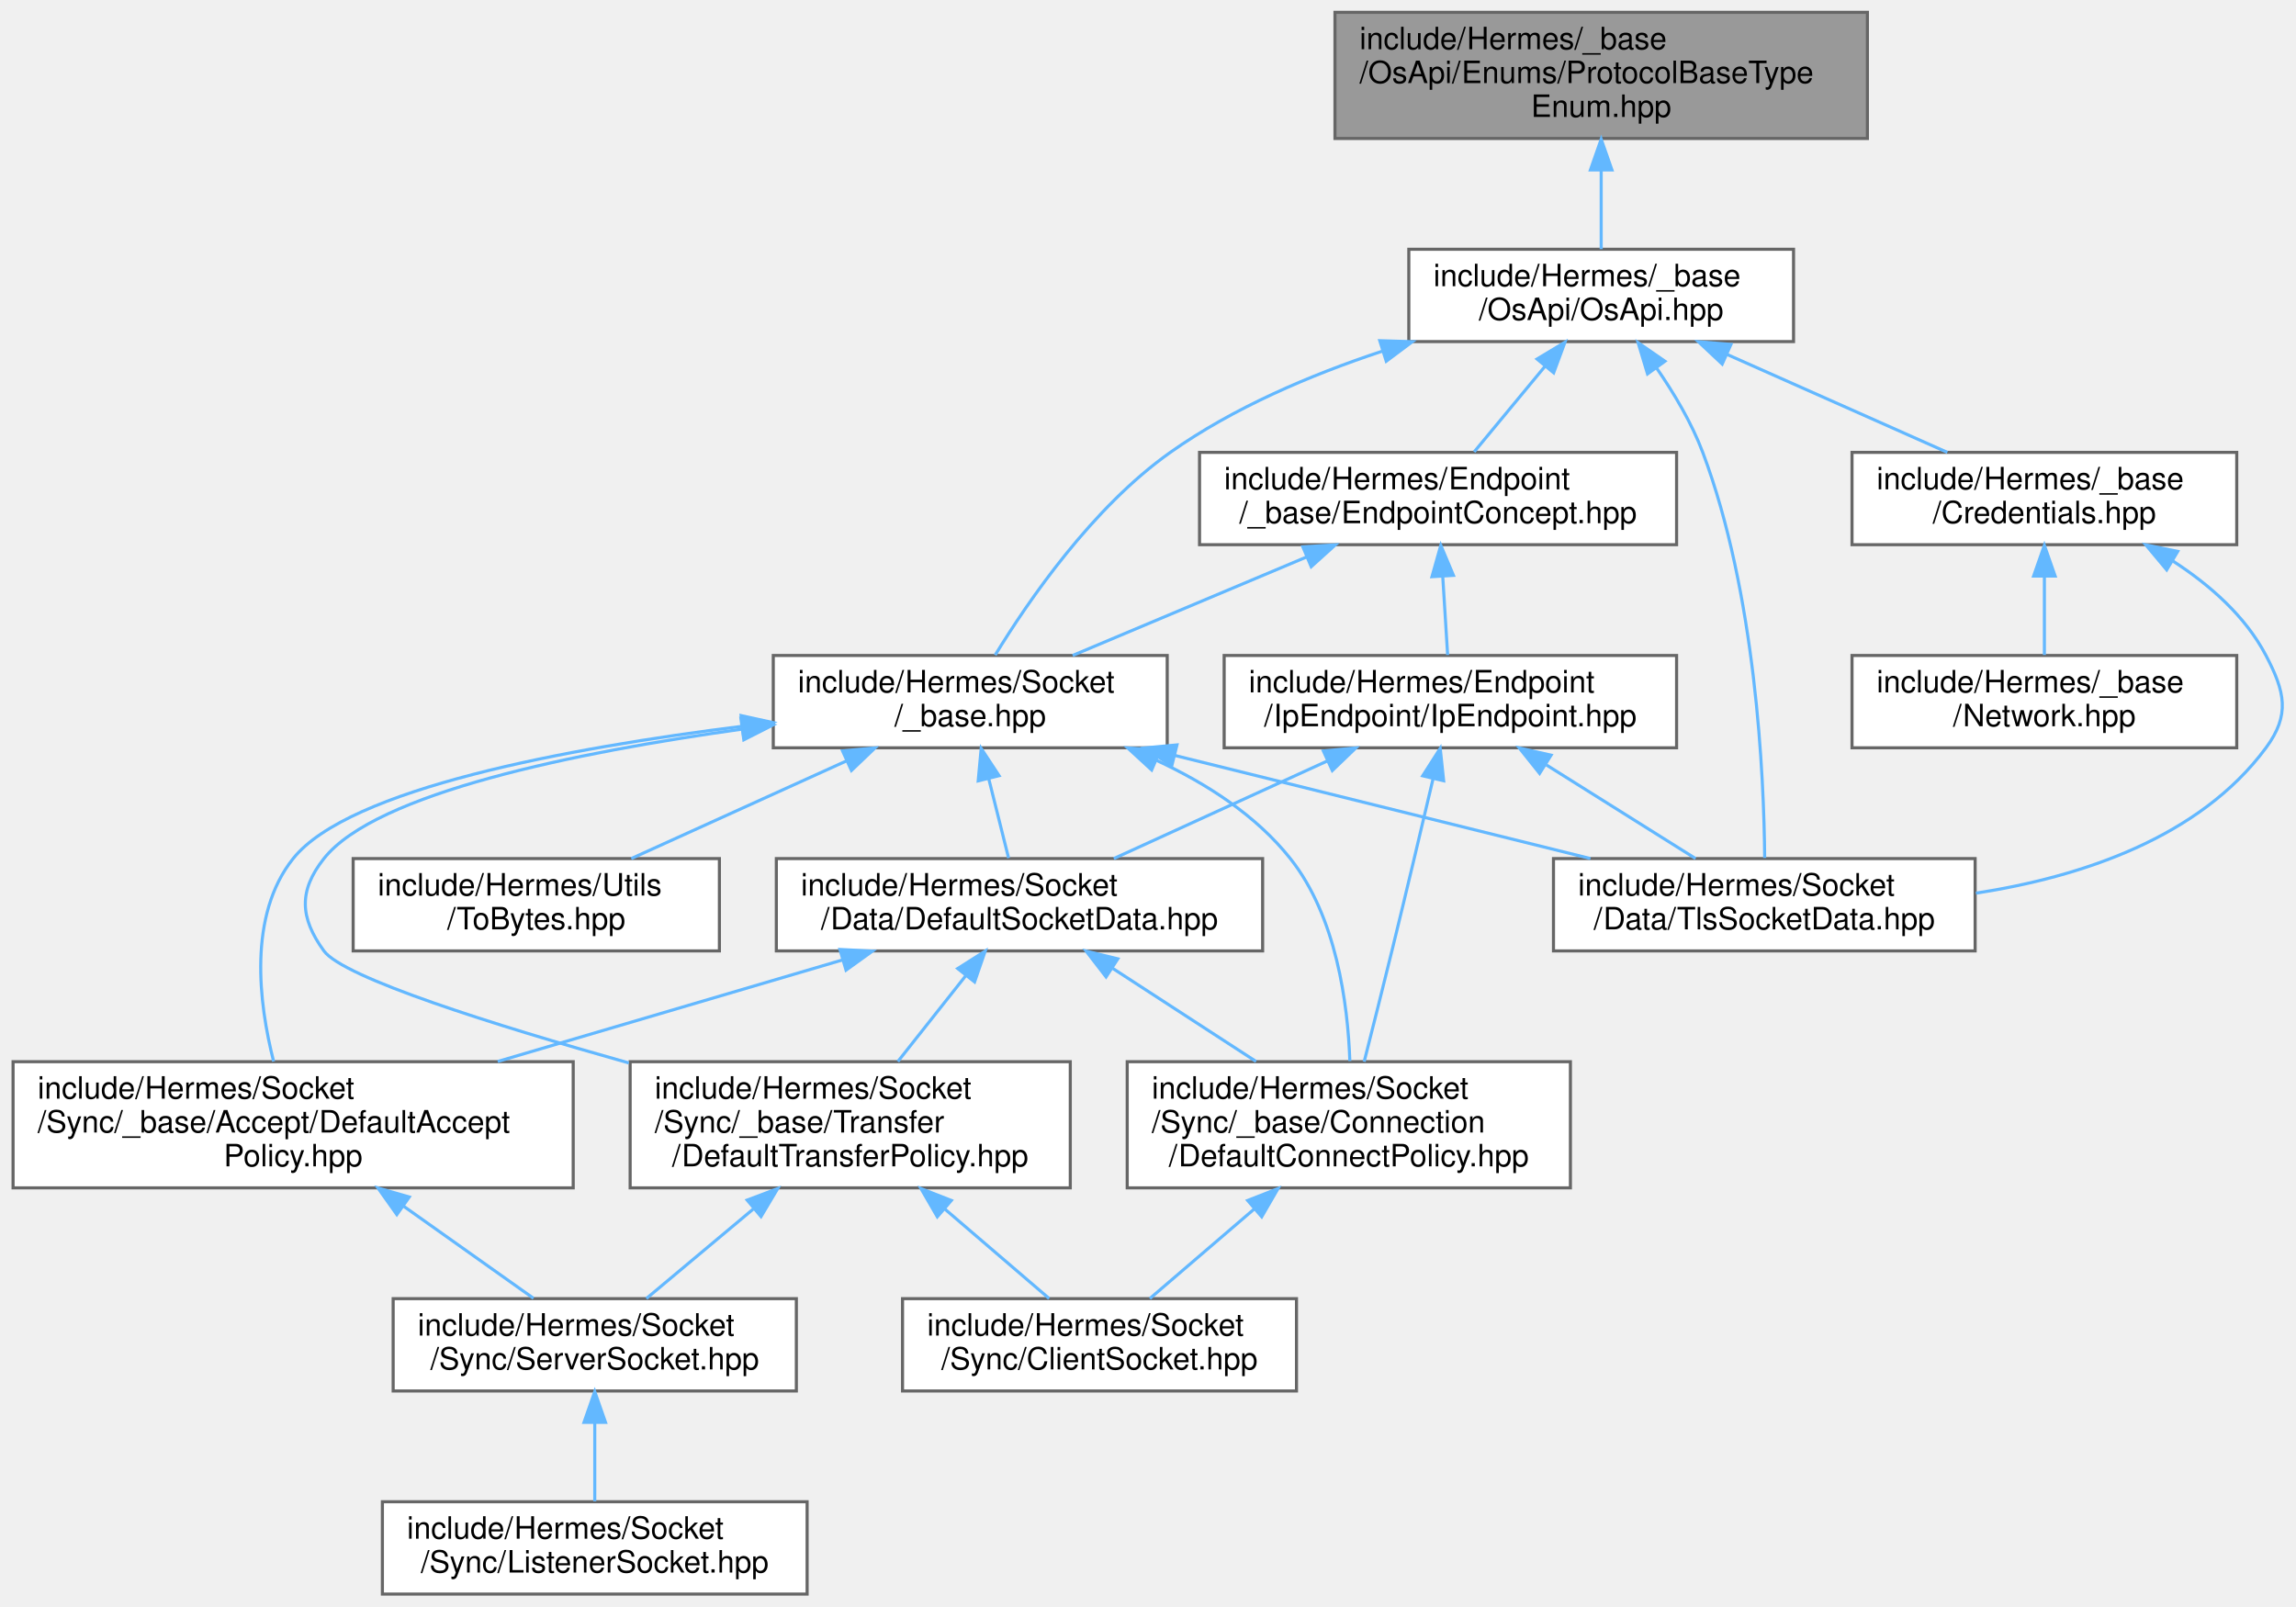
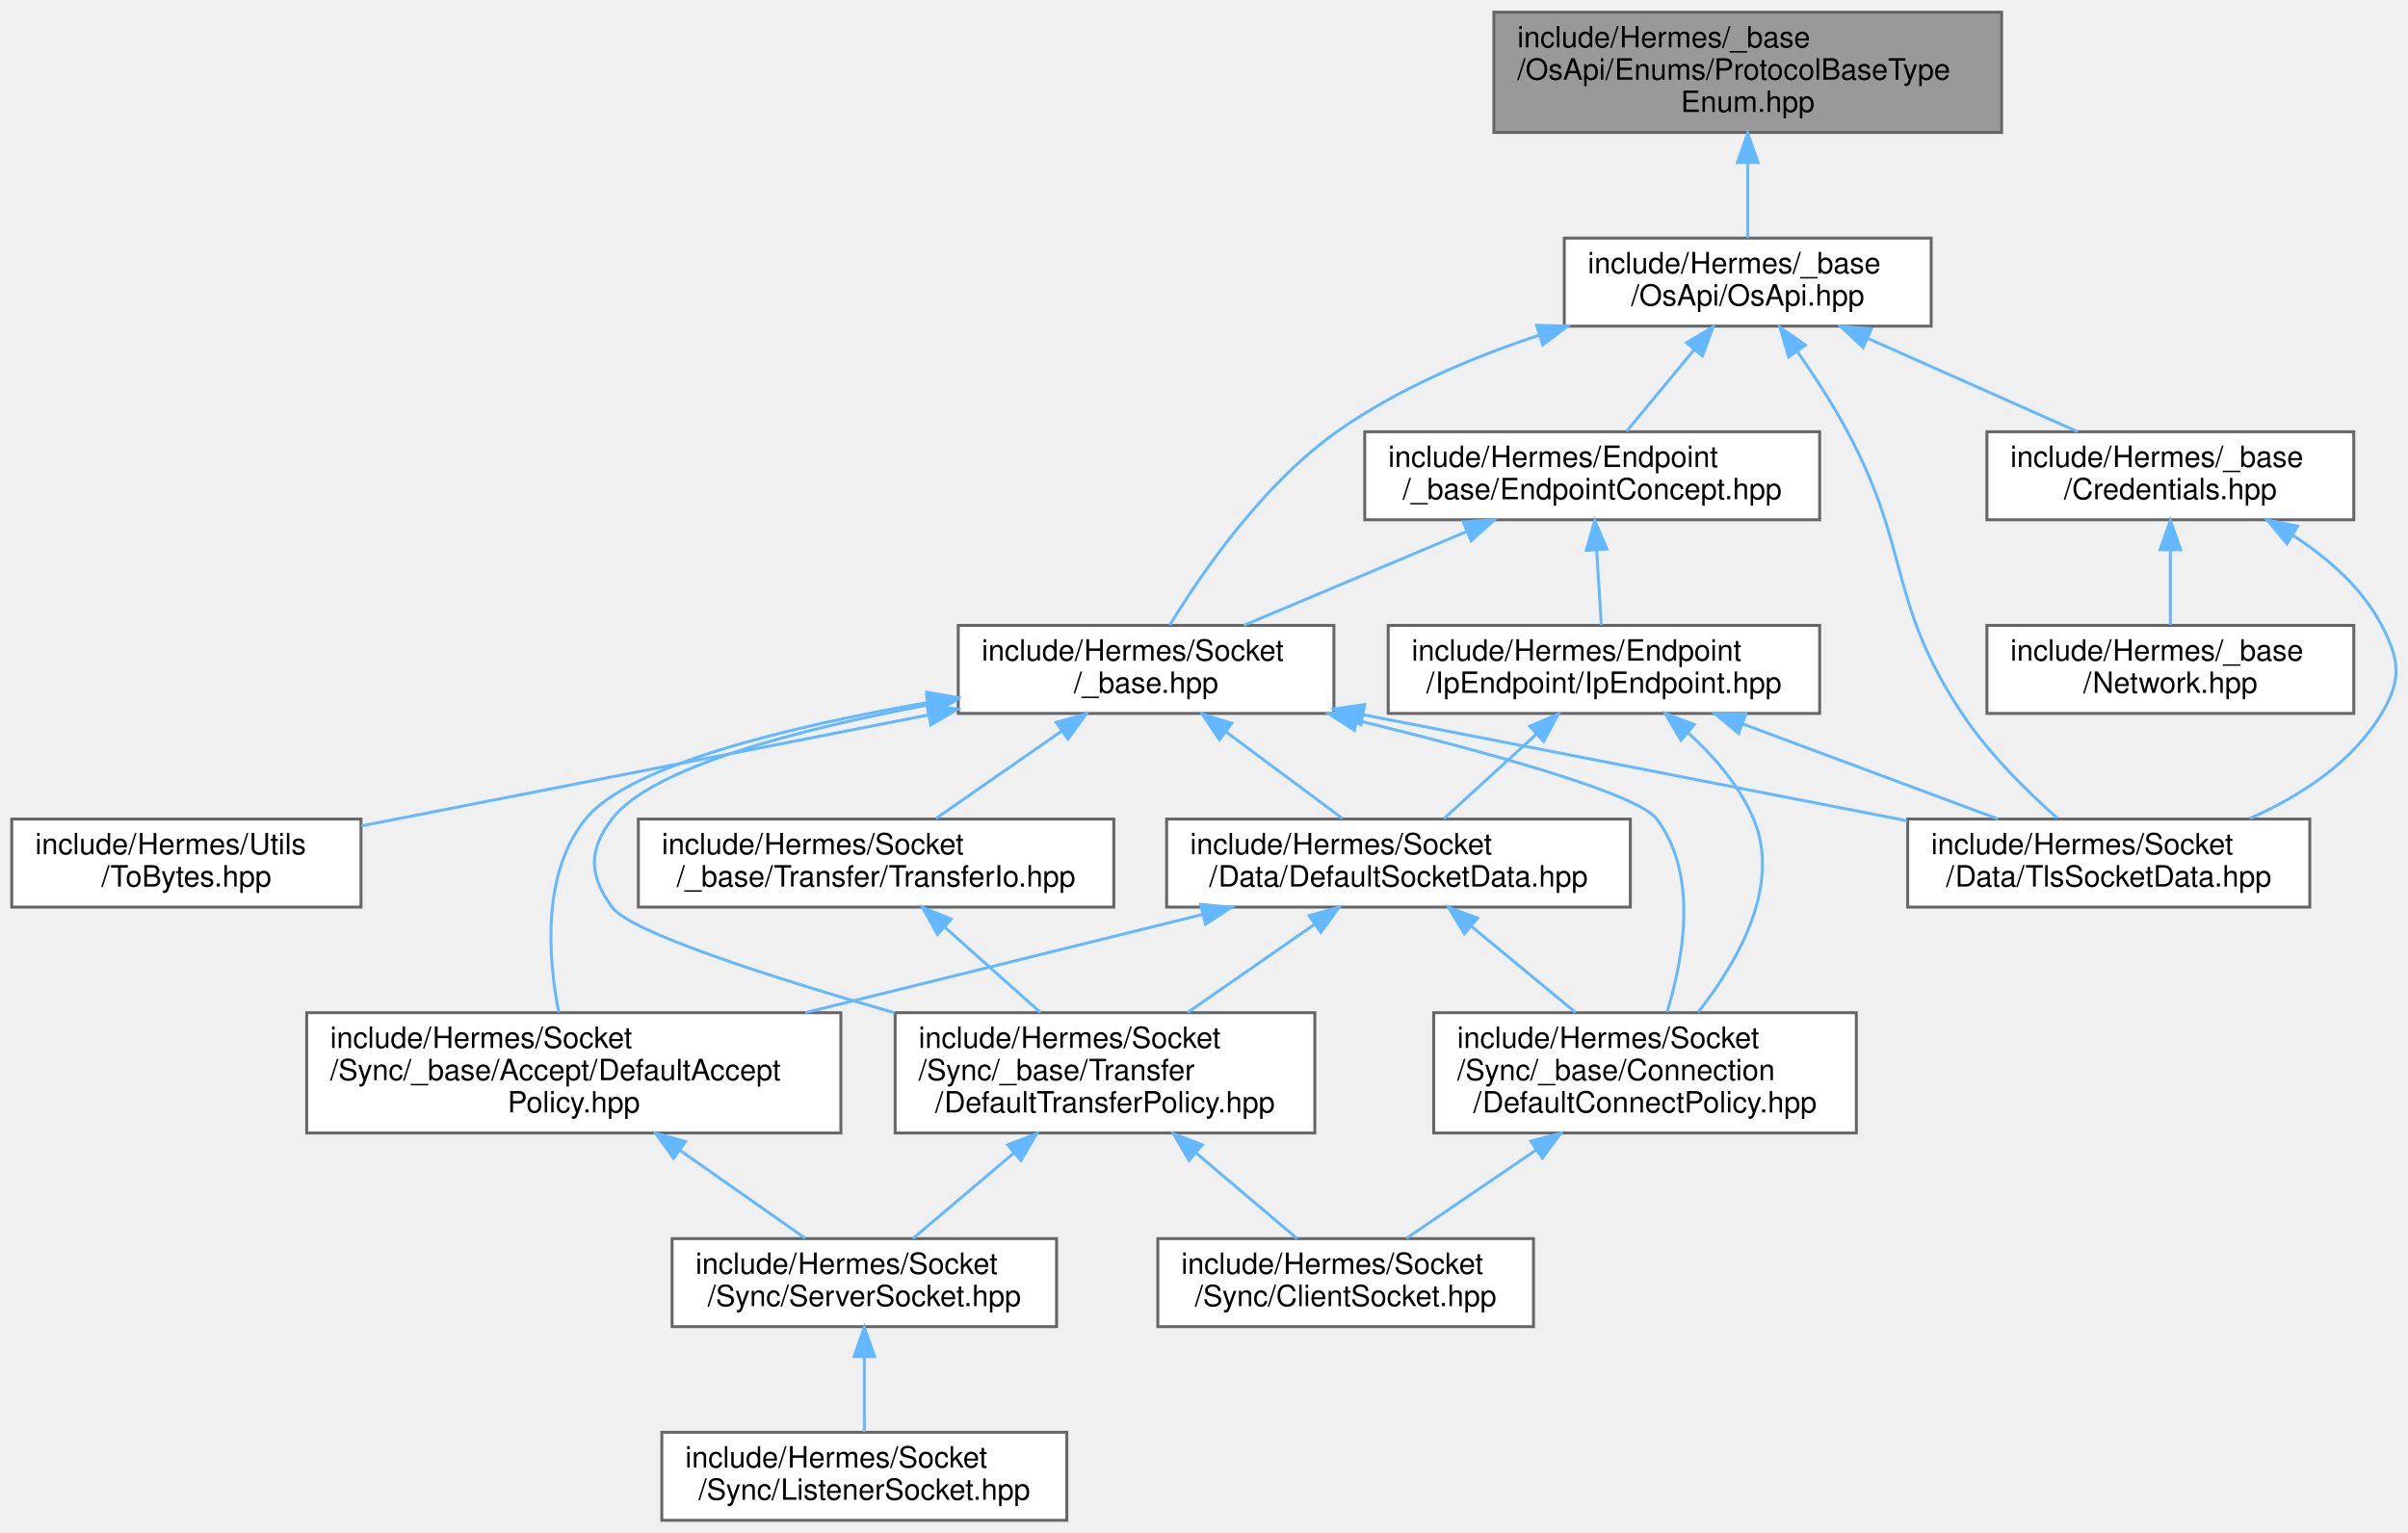
- <svg xmlns="http://www.w3.org/2000/svg" xmlns:xlink="http://www.w3.org/1999/xlink" width="746pt" height="522pt" viewBox="0.00 0.00 745.51 522.00">
+ <svg xmlns="http://www.w3.org/2000/svg" xmlns:xlink="http://www.w3.org/1999/xlink" width="820pt" height="522pt" viewBox="0.00 0.00 820.47 522.00">
  <g id="graph0" class="graph" transform="scale(1 1) rotate(0) translate(4 518)">
    <g id="Node000001" class="node">
      <g id="a_Node000001">
        <a xlink:title=" ">
-           <polygon fill="#999999" stroke="#666666" points="602.5,-514 429.5,-514 429.5,-473 602.5,-473 602.5,-514" />
-           <text text-anchor="start" x="437.5" y="-502" font-family="Helvetica,sans-Serif" font-size="10.00">include/Hermes/_base</text>
-           <text text-anchor="start" x="437.5" y="-491" font-family="Helvetica,sans-Serif" font-size="10.00">/OsApi/Enums/ProtocolBaseType</text>
-           <text text-anchor="middle" x="516" y="-480" font-family="Helvetica,sans-Serif" font-size="10.00">Enum.hpp</text>
+           <polygon fill="#999999" stroke="#666666" points="678,-514 505,-514 505,-473 678,-473 678,-514" />
+           <text text-anchor="start" x="513" y="-502" font-family="Helvetica,sans-Serif" font-size="10.00">include/Hermes/_base</text>
+           <text text-anchor="start" x="513" y="-491" font-family="Helvetica,sans-Serif" font-size="10.00">/OsApi/Enums/ProtocolBaseType</text>
+           <text text-anchor="middle" x="591.5" y="-480" font-family="Helvetica,sans-Serif" font-size="10.00">Enum.hpp</text>
        </a>
      </g>
    </g>
    <g id="Node000002" class="node">
      <g id="a_Node000002">
        <a xlink:href="_os_api_8hpp.html" target="_top" xlink:title=" ">
-           <polygon fill="white" stroke="#666666" points="578.5,-437 453.5,-437 453.5,-407 578.5,-407 578.5,-437" />
-           <text text-anchor="start" x="461.5" y="-425" font-family="Helvetica,sans-Serif" font-size="10.00">include/Hermes/_base</text>
-           <text text-anchor="middle" x="516" y="-414" font-family="Helvetica,sans-Serif" font-size="10.00">/OsApi/OsApi.hpp</text>
+           <polygon fill="white" stroke="#666666" points="654,-437 529,-437 529,-407 654,-407 654,-437" />
+           <text text-anchor="start" x="537" y="-425" font-family="Helvetica,sans-Serif" font-size="10.00">include/Hermes/_base</text>
+           <text text-anchor="middle" x="591.5" y="-414" font-family="Helvetica,sans-Serif" font-size="10.00">/OsApi/OsApi.hpp</text>
        </a>
      </g>
    </g>
    <g id="edge1_Node000001_Node000002" class="edge">
      <g id="a_edge1_Node000001_Node000002">
        <a xlink:title=" ">
-           <path fill="none" stroke="#63b8ff" d="M516,-462.66C516,-453.76 516,-444.42 516,-437.04" />
-           <polygon fill="#63b8ff" stroke="#63b8ff" points="512.5,-462.77 516,-472.77 519.5,-462.77 512.5,-462.77" />
+           <path fill="none" stroke="#63b8ff" d="M591.5,-462.66C591.5,-453.76 591.5,-444.42 591.5,-437.04" />
+           <polygon fill="#63b8ff" stroke="#63b8ff" points="588,-462.77 591.5,-472.77 595,-462.77 588,-462.77" />
        </a>
      </g>
    </g>
    <g id="Node000003" class="node">
      <g id="a_Node000003">
        <a xlink:href="_endpoint_concept_8hpp.html" target="_top" xlink:title=" ">
-           <polygon fill="white" stroke="#666666" points="540.5,-371 385.5,-371 385.5,-341 540.5,-341 540.5,-371" />
-           <text text-anchor="start" x="393.5" y="-359" font-family="Helvetica,sans-Serif" font-size="10.00">include/Hermes/Endpoint</text>
-           <text text-anchor="middle" x="463" y="-348" font-family="Helvetica,sans-Serif" font-size="10.00">/_base/EndpointConcept.hpp</text>
+           <polygon fill="white" stroke="#666666" points="616,-371 461,-371 461,-341 616,-341 616,-371" />
+           <text text-anchor="start" x="469" y="-359" font-family="Helvetica,sans-Serif" font-size="10.00">include/Hermes/Endpoint</text>
+           <text text-anchor="middle" x="538.5" y="-348" font-family="Helvetica,sans-Serif" font-size="10.00">/_base/EndpointConcept.hpp</text>
        </a>
      </g>
    </g>
    <g id="edge2_Node000002_Node000003" class="edge">
      <g id="a_edge2_Node000002_Node000003">
        <a xlink:title=" ">
-           <path fill="none" stroke="#63b8ff" d="M497.85,-399.09C490.2,-389.85 481.52,-379.36 474.73,-371.16" />
-           <polygon fill="#63b8ff" stroke="#63b8ff" points="495.16,-401.33 504.24,-406.8 500.56,-396.86 495.16,-401.33" />
+           <path fill="none" stroke="#63b8ff" d="M573.35,-399.09C565.7,-389.85 557.02,-379.36 550.23,-371.16" />
+           <polygon fill="#63b8ff" stroke="#63b8ff" points="570.66,-401.33 579.74,-406.8 576.06,-396.86 570.66,-401.33" />
        </a>
      </g>
    </g>
    <g id="Node000012" class="node">
      <g id="a_Node000012">
        <a xlink:href="_tls_socket_data_8hpp.html" target="_top" xlink:title=" ">
-           <polygon fill="white" stroke="#666666" points="637.5,-239 500.5,-239 500.5,-209 637.5,-209 637.5,-239" />
-           <text text-anchor="start" x="508.5" y="-227" font-family="Helvetica,sans-Serif" font-size="10.00">include/Hermes/Socket</text>
-           <text text-anchor="middle" x="569" y="-216" font-family="Helvetica,sans-Serif" font-size="10.00">/Data/TlsSocketData.hpp</text>
-         </a>
-       </g>
-     </g>
-     <g id="edge22_Node000002_Node000012" class="edge">
-       <g id="a_edge22_Node000002_Node000012">
-         <a xlink:title=" ">
-           <path fill="none" stroke="#63b8ff" d="M534.02,-398.38C539.69,-390.18 545.4,-380.58 549,-371 566.29,-325.02 568.9,-265.89 569.12,-239.19" />
-           <polygon fill="#63b8ff" stroke="#63b8ff" points="531.06,-396.5 528,-406.64 536.72,-400.62 531.06,-396.5" />
+           <polygon fill="white" stroke="#666666" points="783,-239 646,-239 646,-209 783,-209 783,-239" />
+           <text text-anchor="start" x="654" y="-227" font-family="Helvetica,sans-Serif" font-size="10.00">include/Hermes/Socket</text>
+           <text text-anchor="middle" x="714.5" y="-216" font-family="Helvetica,sans-Serif" font-size="10.00">/Data/TlsSocketData.hpp</text>
+         </a>
+       </g>
+     </g>
+     <g id="edge24_Node000002_Node000012" class="edge">
+       <g id="a_edge24_Node000002_Node000012">
+         <a xlink:title=" ">
+           <path fill="none" stroke="#63b8ff" d="M608.31,-398.47C614.16,-390.09 620.5,-380.34 625.5,-371 647.24,-330.4 639.04,-313.38 664.5,-275 673.46,-261.5 686.47,-248.62 696.98,-239.32" />
+           <polygon fill="#63b8ff" stroke="#63b8ff" points="605.44,-396.47 602.47,-406.64 611.13,-400.54 605.44,-396.47" />
        </a>
      </g>
    </g>
    <g id="Node000013" class="node">
      <g id="a_Node000013">
        <a xlink:href="__base_8hpp.html" target="_top" xlink:title=" ">
-           <polygon fill="white" stroke="#666666" points="375,-305 247,-305 247,-275 375,-275 375,-305" />
-           <text text-anchor="start" x="255" y="-293" font-family="Helvetica,sans-Serif" font-size="10.00">include/Hermes/Socket</text>
-           <text text-anchor="middle" x="311" y="-282" font-family="Helvetica,sans-Serif" font-size="10.00">/_base.hpp</text>
-         </a>
-       </g>
-     </g>
-     <g id="edge23_Node000002_Node000013" class="edge">
-       <g id="a_edge23_Node000002_Node000013">
-         <a xlink:title=" ">
-           <path fill="none" stroke="#63b8ff" d="M444.81,-403.86C421.55,-396.17 396.46,-385.48 376,-371 350.73,-353.12 329.93,-322.87 319.1,-305.14" />
-           <polygon fill="#63b8ff" stroke="#63b8ff" points="444.06,-407.29 454.65,-406.97 446.17,-400.62 444.06,-407.29" />
-         </a>
-       </g>
-     </g>
-     <g id="Node000015" class="node">
-       <g id="a_Node000015">
+           <polygon fill="white" stroke="#666666" points="450.5,-305 322.5,-305 322.5,-275 450.5,-275 450.5,-305" />
+           <text text-anchor="start" x="330.5" y="-293" font-family="Helvetica,sans-Serif" font-size="10.00">include/Hermes/Socket</text>
+           <text text-anchor="middle" x="386.5" y="-282" font-family="Helvetica,sans-Serif" font-size="10.00">/_base.hpp</text>
+         </a>
+       </g>
+     </g>
+     <g id="edge25_Node000002_Node000013" class="edge">
+       <g id="a_edge25_Node000002_Node000013">
+         <a xlink:title=" ">
+           <path fill="none" stroke="#63b8ff" d="M520.31,-403.86C497.05,-396.17 471.96,-385.48 451.5,-371 426.23,-353.12 405.43,-322.87 394.6,-305.14" />
+           <polygon fill="#63b8ff" stroke="#63b8ff" points="519.56,-407.29 530.15,-406.97 521.67,-400.62 519.56,-407.29" />
+         </a>
+       </g>
+     </g>
+     <g id="Node000016" class="node">
+       <g id="a_Node000016">
        <a xlink:href="_credentials_8hpp.html" target="_top" xlink:title=" ">
-           <polygon fill="white" stroke="#666666" points="722.5,-371 597.5,-371 597.5,-341 722.5,-341 722.5,-371" />
-           <text text-anchor="start" x="605.5" y="-359" font-family="Helvetica,sans-Serif" font-size="10.00">include/Hermes/_base</text>
-           <text text-anchor="middle" x="660" y="-348" font-family="Helvetica,sans-Serif" font-size="10.00">/Credentials.hpp</text>
-         </a>
-       </g>
-     </g>
-     <g id="edge24_Node000002_Node000015" class="edge">
-       <g id="a_edge24_Node000002_Node000015">
-         <a xlink:title=" ">
-           <path fill="none" stroke="#63b8ff" d="M556.99,-402.78C579.69,-392.69 607.48,-380.34 628.47,-371.01" />
-           <polygon fill="#63b8ff" stroke="#63b8ff" points="555.32,-399.7 547.6,-406.95 558.16,-406.09 555.32,-399.7" />
+           <polygon fill="white" stroke="#666666" points="798,-371 673,-371 673,-341 798,-341 798,-371" />
+           <text text-anchor="start" x="681" y="-359" font-family="Helvetica,sans-Serif" font-size="10.00">include/Hermes/_base</text>
+           <text text-anchor="middle" x="735.5" y="-348" font-family="Helvetica,sans-Serif" font-size="10.00">/Credentials.hpp</text>
+         </a>
+       </g>
+     </g>
+     <g id="edge26_Node000002_Node000016" class="edge">
+       <g id="a_edge26_Node000002_Node000016">
+         <a xlink:title=" ">
+           <path fill="none" stroke="#63b8ff" d="M632.49,-402.78C655.19,-392.69 682.98,-380.34 703.97,-371.01" />
+           <polygon fill="#63b8ff" stroke="#63b8ff" points="630.82,-399.7 623.1,-406.95 633.66,-406.09 630.82,-399.7" />
        </a>
      </g>
    </g>
    <g id="Node000004" class="node">
      <g id="a_Node000004">
        <a xlink:href="_ip_endpoint_8hpp.html" target="_top" xlink:title=" ">
-           <polygon fill="white" stroke="#666666" points="540.5,-305 393.5,-305 393.5,-275 540.5,-275 540.5,-305" />
-           <text text-anchor="start" x="401.5" y="-293" font-family="Helvetica,sans-Serif" font-size="10.00">include/Hermes/Endpoint</text>
-           <text text-anchor="middle" x="467" y="-282" font-family="Helvetica,sans-Serif" font-size="10.00">/IpEndpoint/IpEndpoint.hpp</text>
+           <polygon fill="white" stroke="#666666" points="616,-305 469,-305 469,-275 616,-275 616,-305" />
+           <text text-anchor="start" x="477" y="-293" font-family="Helvetica,sans-Serif" font-size="10.00">include/Hermes/Endpoint</text>
+           <text text-anchor="middle" x="542.5" y="-282" font-family="Helvetica,sans-Serif" font-size="10.00">/IpEndpoint/IpEndpoint.hpp</text>
        </a>
      </g>
    </g>
    <g id="edge3_Node000003_Node000004" class="edge">
      <g id="a_edge3_Node000003_Node000004">
        <a xlink:title=" ">
-           <path fill="none" stroke="#63b8ff" d="M464.53,-330.54C465.06,-321.96 465.65,-312.61 466.11,-305.16" />
-           <polygon fill="#63b8ff" stroke="#63b8ff" points="461.02,-330.6 463.89,-340.8 468,-331.03 461.02,-330.6" />
+           <path fill="none" stroke="#63b8ff" d="M540.03,-330.54C540.56,-321.96 541.15,-312.61 541.61,-305.16" />
+           <polygon fill="#63b8ff" stroke="#63b8ff" points="536.52,-330.6 539.39,-340.8 543.5,-331.03 536.52,-330.6" />
        </a>
      </g>
    </g>
    <g id="edge15_Node000003_Node000013" class="edge">
      <g id="a_edge15_Node000003_Node000013">
        <a xlink:title=" ">
-           <path fill="none" stroke="#63b8ff" d="M420.38,-337.05C396.3,-326.91 366.64,-314.43 344.28,-305.01" />
-           <polygon fill="#63b8ff" stroke="#63b8ff" points="419.07,-340.3 429.64,-340.95 421.78,-333.85 419.07,-340.3" />
+           <path fill="none" stroke="#63b8ff" d="M495.88,-337.05C471.8,-326.91 442.14,-314.43 419.78,-305.01" />
+           <polygon fill="#63b8ff" stroke="#63b8ff" points="494.57,-340.3 505.14,-340.95 497.28,-333.85 494.57,-340.3" />
        </a>
      </g>
    </g>
    <g id="Node000005" class="node">
      <g id="a_Node000005">
        <a xlink:href="_default_socket_data_8hpp.html" target="_top" xlink:title=" ">
-           <polygon fill="white" stroke="#666666" points="406,-239 248,-239 248,-209 406,-209 406,-239" />
-           <text text-anchor="start" x="256" y="-227" font-family="Helvetica,sans-Serif" font-size="10.00">include/Hermes/Socket</text>
-           <text text-anchor="middle" x="327" y="-216" font-family="Helvetica,sans-Serif" font-size="10.00">/Data/DefaultSocketData.hpp</text>
+           <polygon fill="white" stroke="#666666" points="551.5,-239 393.5,-239 393.5,-209 551.5,-209 551.5,-239" />
+           <text text-anchor="start" x="401.5" y="-227" font-family="Helvetica,sans-Serif" font-size="10.00">include/Hermes/Socket</text>
+           <text text-anchor="middle" x="472.5" y="-216" font-family="Helvetica,sans-Serif" font-size="10.00">/Data/DefaultSocketData.hpp</text>
        </a>
      </g>
    </g>
    <g id="edge4_Node000004_Node000005" class="edge">
      <g id="a_edge4_Node000004_Node000005">
        <a xlink:title=" ">
-           <path fill="none" stroke="#63b8ff" d="M427.15,-270.78C405.08,-260.69 378.06,-248.34 357.65,-239.01" />
-           <polygon fill="#63b8ff" stroke="#63b8ff" points="425.73,-273.98 436.28,-274.95 428.64,-267.61 425.73,-273.98" />
+           <path fill="none" stroke="#63b8ff" d="M519.45,-267.92C509.13,-258.49 497.23,-247.61 487.99,-239.16" />
+           <polygon fill="#63b8ff" stroke="#63b8ff" points="517.22,-270.63 526.96,-274.8 521.95,-265.47 517.22,-270.63" />
        </a>
      </g>
    </g>
    <g id="Node000009" class="node">
      <g id="a_Node000009">
        <a xlink:href="_default_connect_policy_8hpp.html" target="_top" xlink:title=" ">
-           <polygon fill="white" stroke="#666666" points="506,-173 362,-173 362,-132 506,-132 506,-173" />
-           <text text-anchor="start" x="370" y="-161" font-family="Helvetica,sans-Serif" font-size="10.00">include/Hermes/Socket</text>
-           <text text-anchor="start" x="370" y="-150" font-family="Helvetica,sans-Serif" font-size="10.00">/Sync/_base/Connection</text>
-           <text text-anchor="middle" x="434" y="-139" font-family="Helvetica,sans-Serif" font-size="10.00">/DefaultConnectPolicy.hpp</text>
+           <polygon fill="white" stroke="#666666" points="628.5,-173 484.5,-173 484.5,-132 628.5,-132 628.5,-173" />
+           <text text-anchor="start" x="492.5" y="-161" font-family="Helvetica,sans-Serif" font-size="10.00">include/Hermes/Socket</text>
+           <text text-anchor="start" x="492.5" y="-150" font-family="Helvetica,sans-Serif" font-size="10.00">/Sync/_base/Connection</text>
+           <text text-anchor="middle" x="556.5" y="-139" font-family="Helvetica,sans-Serif" font-size="10.00">/DefaultConnectPolicy.hpp</text>
        </a>
      </g>
    </g>
    <g id="edge14_Node000004_Node000009" class="edge">
      <g id="a_edge14_Node000004_Node000009">
        <a xlink:title=" ">
-           <path fill="none" stroke="#63b8ff" d="M461.34,-264.78C457.61,-248.9 452.58,-227.7 448,-209 445.07,-197.03 441.69,-183.64 438.99,-173" />
-           <polygon fill="#63b8ff" stroke="#63b8ff" points="458,-265.89 463.7,-274.82 464.82,-264.29 458,-265.89" />
+           <path fill="none" stroke="#63b8ff" d="M571.15,-268.42C580.04,-260.36 588.75,-250.32 593.5,-239 603.02,-216.33 588.19,-190.44 574.57,-173.14" />
+           <polygon fill="#63b8ff" stroke="#63b8ff" points="568.77,-265.85 563.39,-274.97 573.29,-271.2 568.77,-265.85" />
        </a>
      </g>
    </g>
    <g id="edge13_Node000004_Node000012" class="edge">
      <g id="a_edge13_Node000004_Node000012">
        <a xlink:title=" ">
-           <path fill="none" stroke="#63b8ff" d="M498.21,-269.42C513.86,-259.6 532.46,-247.93 546.67,-239.01" />
-           <polygon fill="#63b8ff" stroke="#63b8ff" points="495.99,-266.68 489.38,-274.95 499.72,-272.6 495.99,-266.68" />
+           <path fill="none" stroke="#63b8ff" d="M589.65,-271.46C617.09,-261.25 651.21,-248.55 676.84,-239.01" />
+           <polygon fill="#63b8ff" stroke="#63b8ff" points="588.4,-268.19 580.25,-274.95 590.84,-274.75 588.4,-268.19" />
        </a>
      </g>
    </g>
    <g id="Node000006" class="node">
      <g id="a_Node000006">
        <a xlink:href="_default_accept_policy_8hpp.html" target="_top" xlink:title=" ">
-           <polygon fill="white" stroke="#666666" points="182,-173 0,-173 0,-132 182,-132 182,-173" />
-           <text text-anchor="start" x="8" y="-161" font-family="Helvetica,sans-Serif" font-size="10.00">include/Hermes/Socket</text>
-           <text text-anchor="start" x="8" y="-150" font-family="Helvetica,sans-Serif" font-size="10.00">/Sync/_base/Accept/DefaultAccept</text>
-           <text text-anchor="middle" x="91" y="-139" font-family="Helvetica,sans-Serif" font-size="10.00">Policy.hpp</text>
+           <polygon fill="white" stroke="#666666" points="282.5,-173 100.5,-173 100.5,-132 282.5,-132 282.5,-173" />
+           <text text-anchor="start" x="108.5" y="-161" font-family="Helvetica,sans-Serif" font-size="10.00">include/Hermes/Socket</text>
+           <text text-anchor="start" x="108.5" y="-150" font-family="Helvetica,sans-Serif" font-size="10.00">/Sync/_base/Accept/DefaultAccept</text>
+           <text text-anchor="middle" x="191.5" y="-139" font-family="Helvetica,sans-Serif" font-size="10.00">Policy.hpp</text>
        </a>
      </g>
    </g>
    <g id="edge5_Node000005_Node000006" class="edge">
      <g id="a_edge5_Node000005_Node000006">
        <a xlink:title=" ">
-           <path fill="none" stroke="#63b8ff" d="M269.51,-206.07C235.67,-196.11 192.75,-183.46 157.47,-173.07" />
-           <polygon fill="#63b8ff" stroke="#63b8ff" points="268.66,-209.47 279.24,-208.94 270.64,-202.75 268.66,-209.47" />
+           <path fill="none" stroke="#63b8ff" d="M405.83,-206.51C365.2,-196.46 313.05,-183.56 270.37,-173.01" />
+           <polygon fill="#63b8ff" stroke="#63b8ff" points="405.09,-209.93 415.64,-208.94 406.77,-203.14 405.09,-209.93" />
        </a>
      </g>
    </g>
    <g id="edge8_Node000005_Node000009" class="edge">
      <g id="a_edge8_Node000005_Node000009">
        <a xlink:title=" ">
-           <path fill="none" stroke="#63b8ff" d="M357.31,-203.31C371.89,-193.84 389.31,-182.53 403.87,-173.07" />
-           <polygon fill="#63b8ff" stroke="#63b8ff" points="355.13,-200.55 348.65,-208.94 358.95,-206.42 355.13,-200.55" />
+           <path fill="none" stroke="#63b8ff" d="M497.27,-202.5C508.51,-193.21 521.74,-182.26 532.84,-173.07" />
+           <polygon fill="#63b8ff" stroke="#63b8ff" points="494.97,-199.86 489.5,-208.94 499.43,-205.26 494.97,-199.86" />
        </a>
      </g>
    </g>
    <g id="Node000011" class="node">
      <g id="a_Node000011">
        <a xlink:href="_default_transfer_policy_8hpp.html" target="_top" xlink:title=" ">
-           <polygon fill="white" stroke="#666666" points="343.5,-173 200.5,-173 200.5,-132 343.5,-132 343.5,-173" />
-           <text text-anchor="start" x="208.5" y="-161" font-family="Helvetica,sans-Serif" font-size="10.00">include/Hermes/Socket</text>
-           <text text-anchor="start" x="208.5" y="-150" font-family="Helvetica,sans-Serif" font-size="10.00">/Sync/_base/Transfer</text>
-           <text text-anchor="middle" x="272" y="-139" font-family="Helvetica,sans-Serif" font-size="10.00">/DefaultTransferPolicy.hpp</text>
+           <polygon fill="white" stroke="#666666" points="444,-173 301,-173 301,-132 444,-132 444,-173" />
+           <text text-anchor="start" x="309" y="-161" font-family="Helvetica,sans-Serif" font-size="10.00">include/Hermes/Socket</text>
+           <text text-anchor="start" x="309" y="-150" font-family="Helvetica,sans-Serif" font-size="10.00">/Sync/_base/Transfer</text>
+           <text text-anchor="middle" x="372.5" y="-139" font-family="Helvetica,sans-Serif" font-size="10.00">/DefaultTransferPolicy.hpp</text>
        </a>
      </g>
    </g>
    <g id="edge10_Node000005_Node000011" class="edge">
      <g id="a_edge10_Node000005_Node000011">
        <a xlink:title=" ">
-           <path fill="none" stroke="#63b8ff" d="M309.48,-200.86C302.42,-191.94 294.34,-181.72 287.49,-173.07" />
-           <polygon fill="#63b8ff" stroke="#63b8ff" points="306.92,-203.27 315.87,-208.94 312.41,-198.92 306.92,-203.27" />
+           <path fill="none" stroke="#63b8ff" d="M443.79,-203.04C430.24,-193.63 414.14,-182.44 400.66,-173.07" />
+           <polygon fill="#63b8ff" stroke="#63b8ff" points="442.05,-206.1 452.26,-208.94 446.05,-200.35 442.05,-206.1" />
        </a>
      </g>
    </g>
    <g id="Node000007" class="node">
      <g id="a_Node000007">
        <a xlink:href="_server_socket_8hpp.html" target="_top" xlink:title=" ">
-           <polygon fill="white" stroke="#666666" points="254.5,-96 123.5,-96 123.5,-66 254.5,-66 254.5,-96" />
-           <text text-anchor="start" x="131.5" y="-84" font-family="Helvetica,sans-Serif" font-size="10.00">include/Hermes/Socket</text>
-           <text text-anchor="middle" x="189" y="-73" font-family="Helvetica,sans-Serif" font-size="10.00">/Sync/ServerSocket.hpp</text>
+           <polygon fill="white" stroke="#666666" points="356,-96 225,-96 225,-66 356,-66 356,-96" />
+           <text text-anchor="start" x="233" y="-84" font-family="Helvetica,sans-Serif" font-size="10.00">include/Hermes/Socket</text>
+           <text text-anchor="middle" x="290.5" y="-73" font-family="Helvetica,sans-Serif" font-size="10.00">/Sync/ServerSocket.hpp</text>
        </a>
      </g>
    </g>
    <g id="edge6_Node000006_Node000007" class="edge">
      <g id="a_edge6_Node000006_Node000007">
        <a xlink:title=" ">
-           <path fill="none" stroke="#63b8ff" d="M126.74,-126.15C141.03,-116.02 156.94,-104.74 169.1,-96.11" />
-           <polygon fill="#63b8ff" stroke="#63b8ff" points="124.69,-123.32 118.56,-131.96 128.74,-129.03 124.69,-123.32" />
+           <path fill="none" stroke="#63b8ff" d="M227.61,-126.15C242.04,-116.02 258.11,-104.74 270.4,-96.11" />
+           <polygon fill="#63b8ff" stroke="#63b8ff" points="225.51,-123.35 219.34,-131.96 229.54,-129.07 225.51,-123.35" />
        </a>
      </g>
    </g>
    <g id="Node000008" class="node">
      <g id="a_Node000008">
        <a xlink:href="_listener_socket_8hpp.html" target="_top" xlink:title=" ">
-           <polygon fill="white" stroke="#666666" points="258,-30 120,-30 120,0 258,0 258,-30" />
-           <text text-anchor="start" x="128" y="-18" font-family="Helvetica,sans-Serif" font-size="10.00">include/Hermes/Socket</text>
-           <text text-anchor="middle" x="189" y="-7" font-family="Helvetica,sans-Serif" font-size="10.00">/Sync/ListenerSocket.hpp</text>
+           <polygon fill="white" stroke="#666666" points="359.5,-30 221.5,-30 221.5,0 359.5,0 359.5,-30" />
+           <text text-anchor="start" x="229.5" y="-18" font-family="Helvetica,sans-Serif" font-size="10.00">include/Hermes/Socket</text>
+           <text text-anchor="middle" x="290.5" y="-7" font-family="Helvetica,sans-Serif" font-size="10.00">/Sync/ListenerSocket.hpp</text>
        </a>
      </g>
    </g>
    <g id="edge7_Node000007_Node000008" class="edge">
      <g id="a_edge7_Node000007_Node000008">
        <a xlink:title=" ">
-           <path fill="none" stroke="#63b8ff" d="M189,-55.54C189,-46.96 189,-37.61 189,-30.16" />
-           <polygon fill="#63b8ff" stroke="#63b8ff" points="185.5,-55.8 189,-65.8 192.5,-55.8 185.5,-55.8" />
+           <path fill="none" stroke="#63b8ff" d="M290.5,-55.54C290.5,-46.96 290.5,-37.61 290.5,-30.16" />
+           <polygon fill="#63b8ff" stroke="#63b8ff" points="287,-55.8 290.5,-65.8 294,-55.8 287,-55.8" />
        </a>
      </g>
    </g>
    <g id="Node000010" class="node">
      <g id="a_Node000010">
        <a xlink:href="_client_socket_8hpp.html" target="_top" xlink:title=" ">
-           <polygon fill="white" stroke="#666666" points="417,-96 289,-96 289,-66 417,-66 417,-96" />
-           <text text-anchor="start" x="297" y="-84" font-family="Helvetica,sans-Serif" font-size="10.00">include/Hermes/Socket</text>
-           <text text-anchor="middle" x="353" y="-73" font-family="Helvetica,sans-Serif" font-size="10.00">/Sync/ClientSocket.hpp</text>
+           <polygon fill="white" stroke="#666666" points="518.5,-96 390.5,-96 390.5,-66 518.5,-66 518.5,-96" />
+           <text text-anchor="start" x="398.5" y="-84" font-family="Helvetica,sans-Serif" font-size="10.00">include/Hermes/Socket</text>
+           <text text-anchor="middle" x="454.5" y="-73" font-family="Helvetica,sans-Serif" font-size="10.00">/Sync/ClientSocket.hpp</text>
        </a>
      </g>
    </g>
    <g id="edge9_Node000009_Node000010" class="edge">
      <g id="a_edge9_Node000009_Node000010">
        <a xlink:title=" ">
-           <path fill="none" stroke="#63b8ff" d="M403.26,-125.12C391.73,-115.23 379.08,-104.38 369.36,-96.04" />
-           <polygon fill="#63b8ff" stroke="#63b8ff" points="401.14,-127.91 411.01,-131.77 405.7,-122.6 401.14,-127.91" />
+           <path fill="none" stroke="#63b8ff" d="M519.3,-126.15C504.43,-116.02 487.87,-104.74 475.21,-96.11" />
+           <polygon fill="#63b8ff" stroke="#63b8ff" points="517.58,-129.22 527.82,-131.96 521.52,-123.43 517.58,-129.22" />
        </a>
      </g>
    </g>
    <g id="edge12_Node000011_Node000007" class="edge">
      <g id="a_edge12_Node000011_Node000007">
        <a xlink:title=" ">
-           <path fill="none" stroke="#63b8ff" d="M240.5,-125.12C228.69,-115.23 215.73,-104.38 205.77,-96.04" />
-           <polygon fill="#63b8ff" stroke="#63b8ff" points="238.52,-128.03 248.44,-131.77 243.02,-122.67 238.52,-128.03" />
+           <path fill="none" stroke="#63b8ff" d="M341.38,-125.12C329.71,-115.23 316.91,-104.38 307.06,-96.04" />
+           <polygon fill="#63b8ff" stroke="#63b8ff" points="339.33,-127.97 349.22,-131.77 343.86,-122.63 339.33,-127.97" />
        </a>
      </g>
    </g>
    <g id="edge11_Node000011_Node000010" class="edge">
      <g id="a_edge11_Node000011_Node000010">
        <a xlink:title=" ">
-           <path fill="none" stroke="#63b8ff" d="M302.74,-125.12C314.27,-115.23 326.92,-104.38 336.64,-96.04" />
-           <polygon fill="#63b8ff" stroke="#63b8ff" points="300.3,-122.6 294.99,-131.77 304.86,-127.91 300.3,-122.6" />
+           <path fill="none" stroke="#63b8ff" d="M403.62,-125.12C415.29,-115.23 428.09,-104.38 437.94,-96.04" />
+           <polygon fill="#63b8ff" stroke="#63b8ff" points="401.14,-122.63 395.78,-131.77 405.67,-127.97 401.14,-122.63" />
        </a>
      </g>
    </g>
    <g id="edge16_Node000013_Node000005" class="edge">
      <g id="a_edge16_Node000013_Node000005">
        <a xlink:title=" ">
-           <path fill="none" stroke="#63b8ff" d="M317.04,-264.83C319.21,-256.17 321.58,-246.7 323.46,-239.16" />
-           <polygon fill="#63b8ff" stroke="#63b8ff" points="313.58,-264.25 314.55,-274.8 320.37,-265.94 313.58,-264.25" />
+           <path fill="none" stroke="#63b8ff" d="M413.71,-268.75C426.64,-259.13 441.79,-247.86 453.47,-239.16" />
+           <polygon fill="#63b8ff" stroke="#63b8ff" points="411.52,-266.02 405.59,-274.8 415.7,-271.63 411.52,-266.02" />
        </a>
      </g>
    </g>
    <g id="edge18_Node000013_Node000006" class="edge">
      <g id="a_edge18_Node000013_Node000006">
        <a xlink:title=" ">
-           <path fill="none" stroke="#63b8ff" d="M236.89,-281.99C180.34,-274.93 109.15,-261.74 91,-239 76.28,-220.55 79.84,-192.04 84.66,-173.08" />
-           <polygon fill="#63b8ff" stroke="#63b8ff" points="236.55,-285.47 246.9,-283.2 237.39,-278.52 236.55,-285.47" />
+           <path fill="none" stroke="#63b8ff" d="M312.31,-278.75C265.23,-270.59 210.45,-257.46 195.5,-239 180.63,-220.64 182.69,-192.1 186.38,-173.12" />
+           <polygon fill="#63b8ff" stroke="#63b8ff" points="311.78,-282.21 322.22,-280.42 312.94,-275.31 311.78,-282.21" />
        </a>
      </g>
    </g>
    <g id="edge19_Node000013_Node000009" class="edge">
      <g id="a_edge19_Node000013_Node000009">
        <a xlink:title=" ">
-           <path fill="none" stroke="#63b8ff" d="M371.64,-270.87C387.81,-263.37 403.86,-253.04 415,-239 429.93,-220.18 433.67,-192.02 434.34,-173.22" />
-           <polygon fill="#63b8ff" stroke="#63b8ff" points="369.94,-267.8 362.14,-274.97 372.71,-274.22 369.94,-267.8" />
+           <path fill="none" stroke="#63b8ff" d="M458.38,-272.64C503.33,-261.68 553.94,-247.71 560.5,-239 574.62,-220.25 569.79,-192.07 564.02,-173.25" />
+           <polygon fill="#63b8ff" stroke="#63b8ff" points="457.49,-269.25 448.59,-275 459.13,-276.06 457.49,-269.25" />
        </a>
      </g>
    </g>
    <g id="edge20_Node000013_Node000011" class="edge">
      <g id="a_edge20_Node000013_Node000011">
        <a xlink:title=" ">
-           <path fill="none" stroke="#63b8ff" d="M236.71,-281.04C183.32,-273.6 117.89,-260.38 101,-239 92.74,-228.54 93.16,-219.79 101,-209 107.31,-200.32 156.17,-184.95 200.06,-172.59" />
-           <polygon fill="#63b8ff" stroke="#63b8ff" points="236.49,-284.54 246.87,-282.4 237.43,-277.6 236.49,-284.54" />
+           <path fill="none" stroke="#63b8ff" d="M312.21,-277.89C267.99,-269.58 217.94,-256.63 204.5,-239 196.42,-228.4 196.69,-219.81 204.5,-209 210.64,-200.5 258,-185.29 300.87,-172.94" />
+           <polygon fill="#63b8ff" stroke="#63b8ff" points="311.66,-281.34 322.12,-279.69 312.91,-274.46 311.66,-281.34" />
        </a>
      </g>
    </g>
    <g id="edge17_Node000013_Node000012" class="edge">
      <g id="a_edge17_Node000013_Node000012">
        <a xlink:title=" ">
-           <path fill="none" stroke="#63b8ff" d="M377.45,-272.52C419.29,-262.14 472.72,-248.88 512.51,-239.01" />
-           <polygon fill="#63b8ff" stroke="#63b8ff" points="376.48,-269.15 367.62,-274.95 378.17,-275.94 376.48,-269.15" />
+           <path fill="none" stroke="#63b8ff" d="M460.65,-274.53C516.2,-263.69 591.65,-248.97 645.83,-238.4" />
+           <polygon fill="#63b8ff" stroke="#63b8ff" points="459.66,-271.16 450.52,-276.51 461.01,-278.03 459.66,-271.16" />
        </a>
      </g>
    </g>
    <g id="Node000014" class="node">
      <g id="a_Node000014">
-         <a xlink:href="_to_bytes_8hpp.html" target="_top" xlink:title=" ">
-           <polygon fill="white" stroke="#666666" points="229.5,-239 110.5,-239 110.5,-209 229.5,-209 229.5,-239" />
-           <text text-anchor="start" x="118.5" y="-227" font-family="Helvetica,sans-Serif" font-size="10.00">include/Hermes/Utils</text>
-           <text text-anchor="middle" x="170" y="-216" font-family="Helvetica,sans-Serif" font-size="10.00">/ToBytes.hpp</text>
+         <a xlink:href="_transfer_io_8hpp.html" target="_top" xlink:title=" ">
+           <polygon fill="white" stroke="#666666" points="375.5,-239 213.5,-239 213.5,-209 375.5,-209 375.5,-239" />
+           <text text-anchor="start" x="221.5" y="-227" font-family="Helvetica,sans-Serif" font-size="10.00">include/Hermes/Socket</text>
+           <text text-anchor="middle" x="294.5" y="-216" font-family="Helvetica,sans-Serif" font-size="10.00">/_base/Transfer/TransferIo.hpp</text>
        </a>
      </g>
    </g>
    <g id="edge21_Node000013_Node000014" class="edge">
      <g id="a_edge21_Node000013_Node000014">
        <a xlink:title=" ">
-           <path fill="none" stroke="#63b8ff" d="M270.87,-270.78C248.64,-260.69 221.43,-248.34 200.87,-239.01" />
-           <polygon fill="#63b8ff" stroke="#63b8ff" points="269.5,-274.01 280.06,-274.95 272.4,-267.63 269.5,-274.01" />
-         </a>
-       </g>
-     </g>
-     <g id="edge25_Node000015_Node000012" class="edge">
-       <g id="a_edge25_Node000015_Node000012">
-         <a xlink:title=" ">
-           <path fill="none" stroke="#63b8ff" d="M701.68,-335.74C713.67,-327.99 725.3,-317.8 732,-305 738.18,-293.19 739.93,-285.72 732,-275 710.36,-245.72 671.88,-233.04 637.75,-227.76" />
-           <polygon fill="#63b8ff" stroke="#63b8ff" points="699.74,-332.82 692.95,-340.95 703.33,-338.82 699.74,-332.82" />
-         </a>
-       </g>
-     </g>
-     <g id="Node000016" class="node">
-       <g id="a_Node000016">
+           <path fill="none" stroke="#63b8ff" d="M357.79,-269.03C343.87,-259.34 327.47,-247.94 314.86,-239.16" />
+           <polygon fill="#63b8ff" stroke="#63b8ff" points="355.87,-271.96 366.08,-274.8 359.87,-266.21 355.87,-271.96" />
+         </a>
+       </g>
+     </g>
+     <g id="Node000015" class="node">
+       <g id="a_Node000015">
+         <a xlink:href="_to_bytes_8hpp.html" target="_top" xlink:title=" ">
+           <polygon fill="white" stroke="#666666" points="119,-239 0,-239 0,-209 119,-209 119,-239" />
+           <text text-anchor="start" x="8" y="-227" font-family="Helvetica,sans-Serif" font-size="10.00">include/Hermes/Utils</text>
+           <text text-anchor="middle" x="59.5" y="-216" font-family="Helvetica,sans-Serif" font-size="10.00">/ToBytes.hpp</text>
+         </a>
+       </g>
+     </g>
+     <g id="edge23_Node000013_Node000015" class="edge">
+       <g id="a_edge23_Node000013_Node000015">
+         <a xlink:title=" ">
+           <path fill="none" stroke="#63b8ff" d="M312.37,-274.49C253.93,-263.05 173.5,-247.31 119.16,-236.68" />
+           <polygon fill="#63b8ff" stroke="#63b8ff" points="311.8,-277.95 322.29,-276.43 313.14,-271.08 311.8,-277.95" />
+         </a>
+       </g>
+     </g>
+     <g id="edge22_Node000014_Node000011" class="edge">
+       <g id="a_edge22_Node000014_Node000011">
+         <a xlink:title=" ">
+           <path fill="none" stroke="#63b8ff" d="M317.81,-202.23C328.18,-192.99 340.32,-182.17 350.53,-173.07" />
+           <polygon fill="#63b8ff" stroke="#63b8ff" points="315.42,-199.67 310.28,-208.94 320.08,-204.9 315.42,-199.67" />
+         </a>
+       </g>
+     </g>
+     <g id="edge27_Node000016_Node000012" class="edge">
+       <g id="a_edge27_Node000016_Node000012">
+         <a xlink:title=" ">
+           <path fill="none" stroke="#63b8ff" d="M777.18,-335.74C789.17,-327.99 800.8,-317.8 807.5,-305 813.68,-293.19 814.34,-286.44 807.5,-275 797.53,-258.32 779.87,-246.88 762.6,-239.2" />
+           <polygon fill="#63b8ff" stroke="#63b8ff" points="775.24,-332.82 768.45,-340.95 778.83,-338.82 775.24,-332.82" />
+         </a>
+       </g>
+     </g>
+     <g id="Node000017" class="node">
+       <g id="a_Node000017">
        <a xlink:href="_network_8hpp.html" target="_top" xlink:title=" ">
-           <polygon fill="white" stroke="#666666" points="722.5,-305 597.5,-305 597.5,-275 722.5,-275 722.5,-305" />
-           <text text-anchor="start" x="605.5" y="-293" font-family="Helvetica,sans-Serif" font-size="10.00">include/Hermes/_base</text>
-           <text text-anchor="middle" x="660" y="-282" font-family="Helvetica,sans-Serif" font-size="10.00">/Network.hpp</text>
-         </a>
-       </g>
-     </g>
-     <g id="edge26_Node000015_Node000016" class="edge">
-       <g id="a_edge26_Node000015_Node000016">
-         <a xlink:title=" ">
-           <path fill="none" stroke="#63b8ff" d="M660,-330.54C660,-321.96 660,-312.61 660,-305.16" />
-           <polygon fill="#63b8ff" stroke="#63b8ff" points="656.5,-330.8 660,-340.8 663.5,-330.8 656.5,-330.8" />
+           <polygon fill="white" stroke="#666666" points="798,-305 673,-305 673,-275 798,-275 798,-305" />
+           <text text-anchor="start" x="681" y="-293" font-family="Helvetica,sans-Serif" font-size="10.00">include/Hermes/_base</text>
+           <text text-anchor="middle" x="735.5" y="-282" font-family="Helvetica,sans-Serif" font-size="10.00">/Network.hpp</text>
+         </a>
+       </g>
+     </g>
+     <g id="edge28_Node000016_Node000017" class="edge">
+       <g id="a_edge28_Node000016_Node000017">
+         <a xlink:title=" ">
+           <path fill="none" stroke="#63b8ff" d="M735.5,-330.54C735.5,-321.96 735.5,-312.61 735.5,-305.16" />
+           <polygon fill="#63b8ff" stroke="#63b8ff" points="732,-330.8 735.5,-340.8 739,-330.8 732,-330.8" />
        </a>
      </g>
    </g>
  </g>
</svg>
